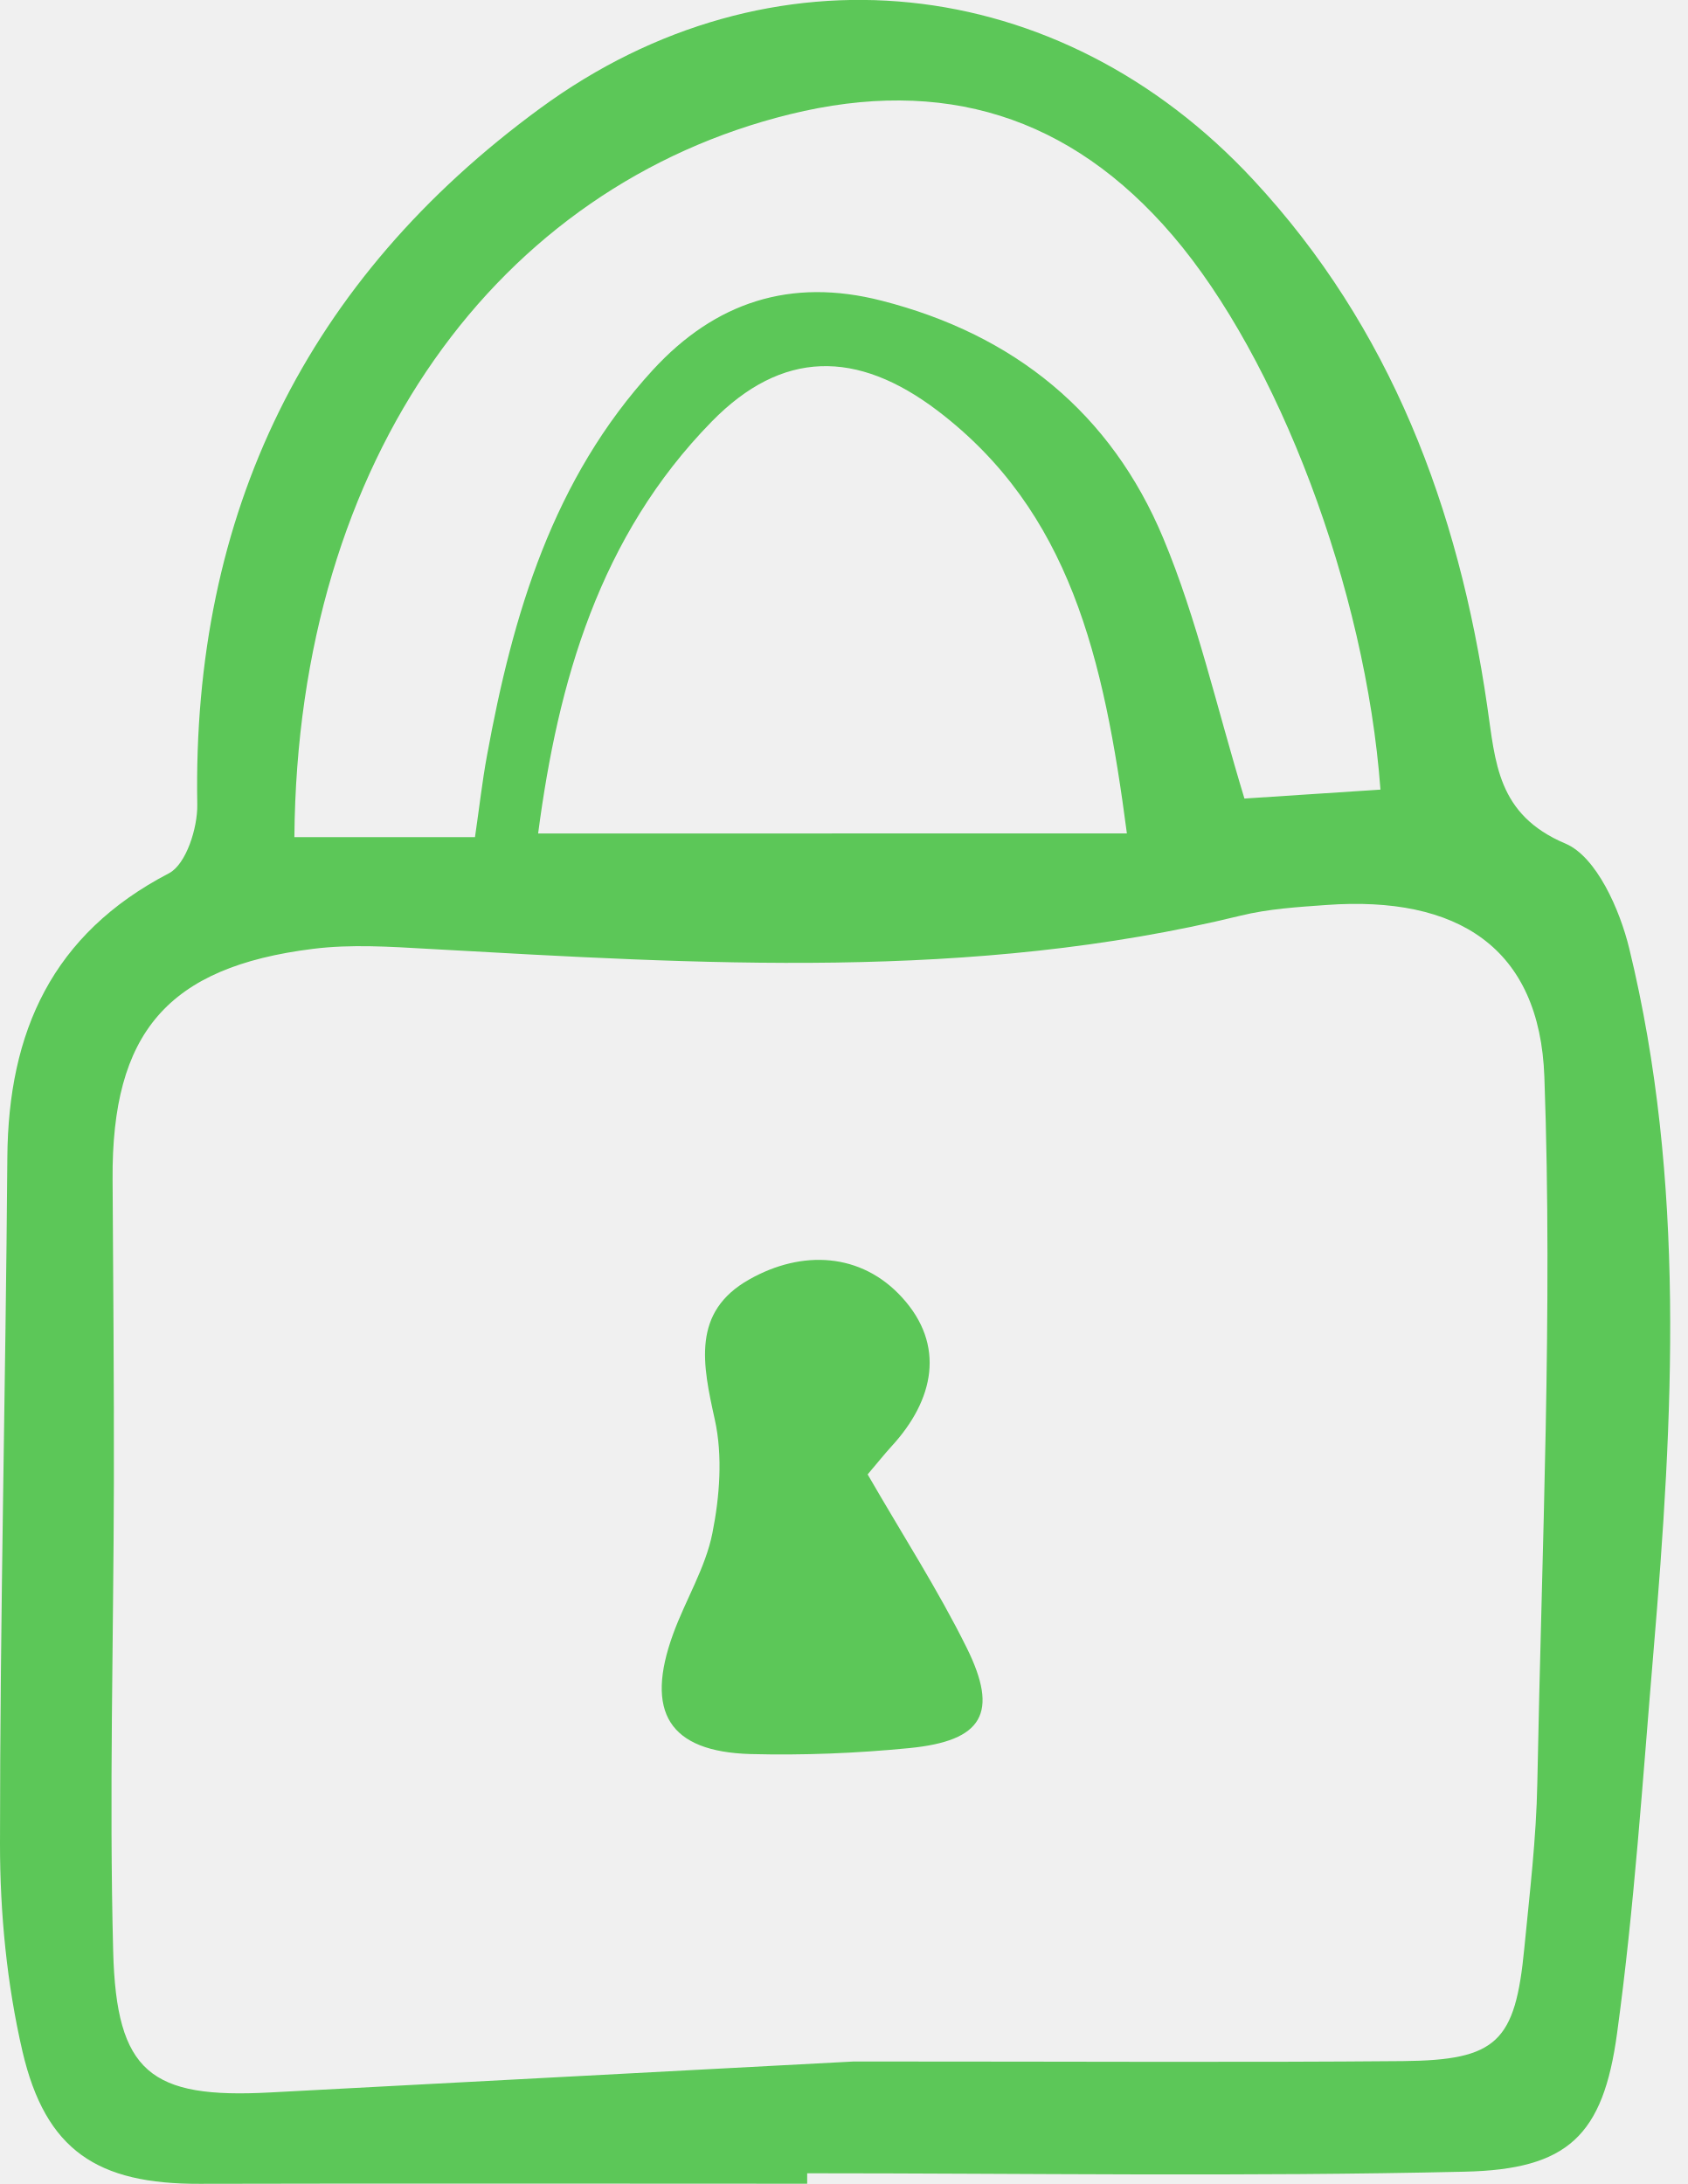
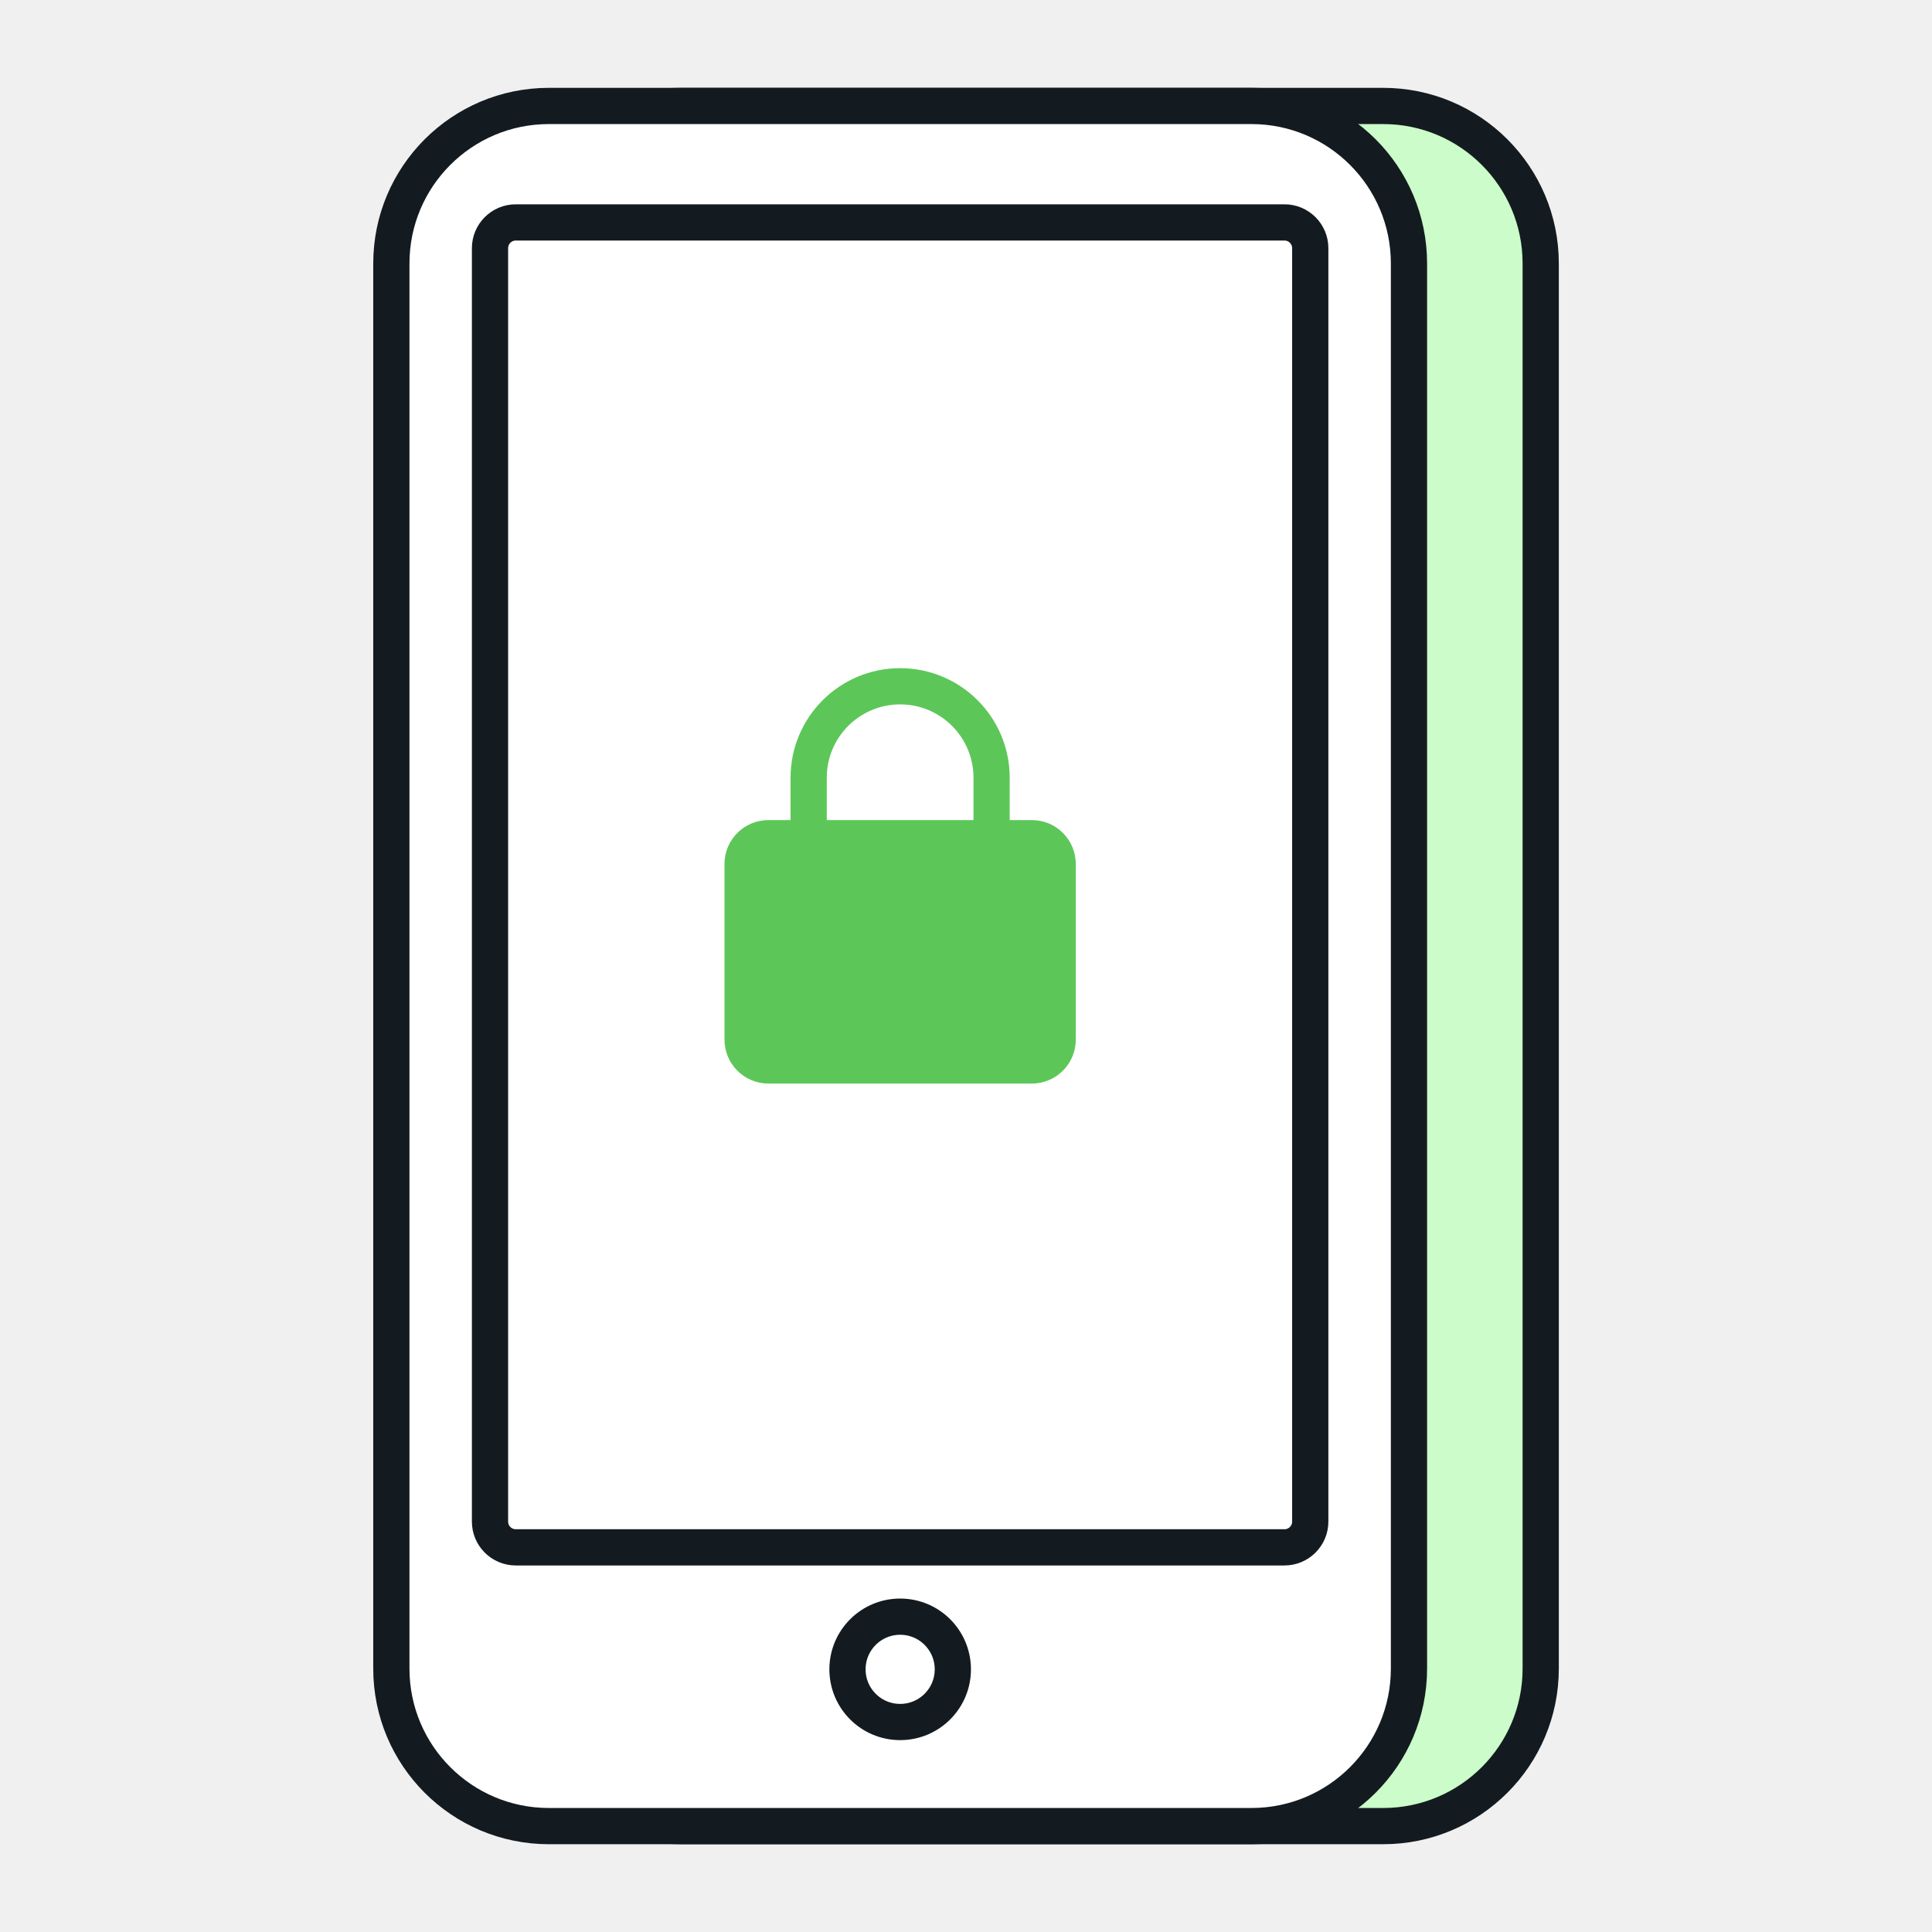
- <svg xmlns="http://www.w3.org/2000/svg" width="17" height="22" viewBox="0 0 17 22" fill="none">
-   <g clip-path="url(#clip0_814_23719)">
-     <path d="M8.13 21.997C6.09 21.997 4.051 21.993 2.012 21.998C0.984 22.002 0.459 21.665 0.226 20.663C0.069 19.985 0 19.273 0 18.575C0 16.27 0.057 13.965 0.074 11.66C0.083 10.393 0.526 9.408 1.703 8.796C1.875 8.705 1.991 8.34 1.987 8.104C1.934 5.168 3.087 2.815 5.442 1.09C7.754 -0.605 10.668 -0.294 12.622 1.81C14.009 3.301 14.691 5.124 14.979 7.11C15.063 7.677 15.076 8.206 15.768 8.498C16.08 8.631 16.315 9.163 16.41 9.555C16.98 11.898 16.854 14.275 16.653 16.649C16.545 17.928 16.461 19.213 16.287 20.483C16.147 21.512 15.794 21.853 14.752 21.876C12.545 21.927 10.337 21.892 8.13 21.892C8.13 21.929 8.13 21.962 8.13 21.997ZM8.599 20.766C10.928 20.766 12.529 20.776 14.13 20.762C15.079 20.753 15.262 20.569 15.353 19.624C15.407 19.069 15.474 18.514 15.484 17.957C15.529 15.588 15.64 13.215 15.555 10.85C15.509 9.543 14.681 9.021 13.36 9.116C13.07 9.137 12.775 9.155 12.494 9.224C9.789 9.885 7.051 9.711 4.313 9.558C3.927 9.536 3.535 9.51 3.153 9.558C1.687 9.741 1.124 10.403 1.134 11.879C1.14 12.897 1.149 13.914 1.147 14.932C1.144 16.509 1.099 18.085 1.14 19.659C1.172 20.877 1.517 21.142 2.717 21.078C4.92 20.961 7.121 20.845 8.599 20.766ZM4.784 8.433C4.828 8.134 4.857 7.87 4.905 7.611C5.165 6.188 5.568 4.824 6.577 3.725C7.203 3.045 7.961 2.793 8.88 3.029C10.219 3.371 11.192 4.164 11.717 5.423C12.057 6.237 12.251 7.113 12.534 8.044C12.931 8.018 13.418 7.986 13.904 7.954C13.755 5.931 12.87 3.61 11.812 2.373C10.778 1.164 9.497 0.772 7.956 1.151C5.029 1.871 2.996 4.598 2.965 8.433C3.539 8.433 4.115 8.433 4.784 8.433ZM11.35 8.395C11.118 6.622 10.775 5.152 9.446 4.139C8.631 3.519 7.876 3.523 7.168 4.247C6.036 5.404 5.621 6.868 5.42 8.396C7.426 8.395 9.347 8.395 11.35 8.395Z" fill="#5CC758" />
-     <path d="M8.739 14.852C9.09 15.461 9.446 16.012 9.735 16.595C10.064 17.258 9.899 17.536 9.159 17.609C8.628 17.661 8.092 17.683 7.558 17.669C6.739 17.645 6.493 17.247 6.78 16.459C6.904 16.118 7.105 15.795 7.175 15.445C7.249 15.075 7.28 14.666 7.2 14.302C7.077 13.746 6.964 13.216 7.547 12.888C8.077 12.588 8.674 12.617 9.086 13.07C9.522 13.548 9.413 14.099 8.977 14.572C8.913 14.642 8.853 14.718 8.739 14.852Z" fill="#5CC758" />
-   </g>
-   <defs>
-     <clipPath id="clip0_814_23719">
-       <rect width="16.823" height="22" fill="white" />
-     </clipPath>
-   </defs>
+ <svg xmlns="http://www.w3.org/2000/svg" width="32" height="32" viewBox="0 0 32 32" fill="none">
+   <rect x="8.664" y="1.755" width="16.855" height="28.491" rx="2.609" fill="#CBFCC9" stroke="#131B20" stroke-width="0.6" />
+   <rect x="6.482" y="1.755" width="16.855" height="28.491" rx="2.609" fill="white" stroke="#131B20" stroke-width="0.6" />
+   <rect x="8.116" y="3.684" width="13.586" height="21.945" rx="0.427" fill="white" stroke="#131B20" stroke-width="0.6" />
+   <rect x="14.037" y="26.777" width="1.745" height="1.745" rx="0.873" fill="white" stroke="#131B20" stroke-width="0.6" />
+   <rect x="12" y="13.583" width="5.818" height="4.364" rx="0.727" fill="#5CC758" />
+   <path d="M16.424 14.066V12.882C16.424 12.045 15.746 11.367 14.909 11.367V11.367C14.072 11.367 13.394 12.045 13.394 12.882V14.066" stroke="#5CC758" stroke-width="0.6" />
</svg>
